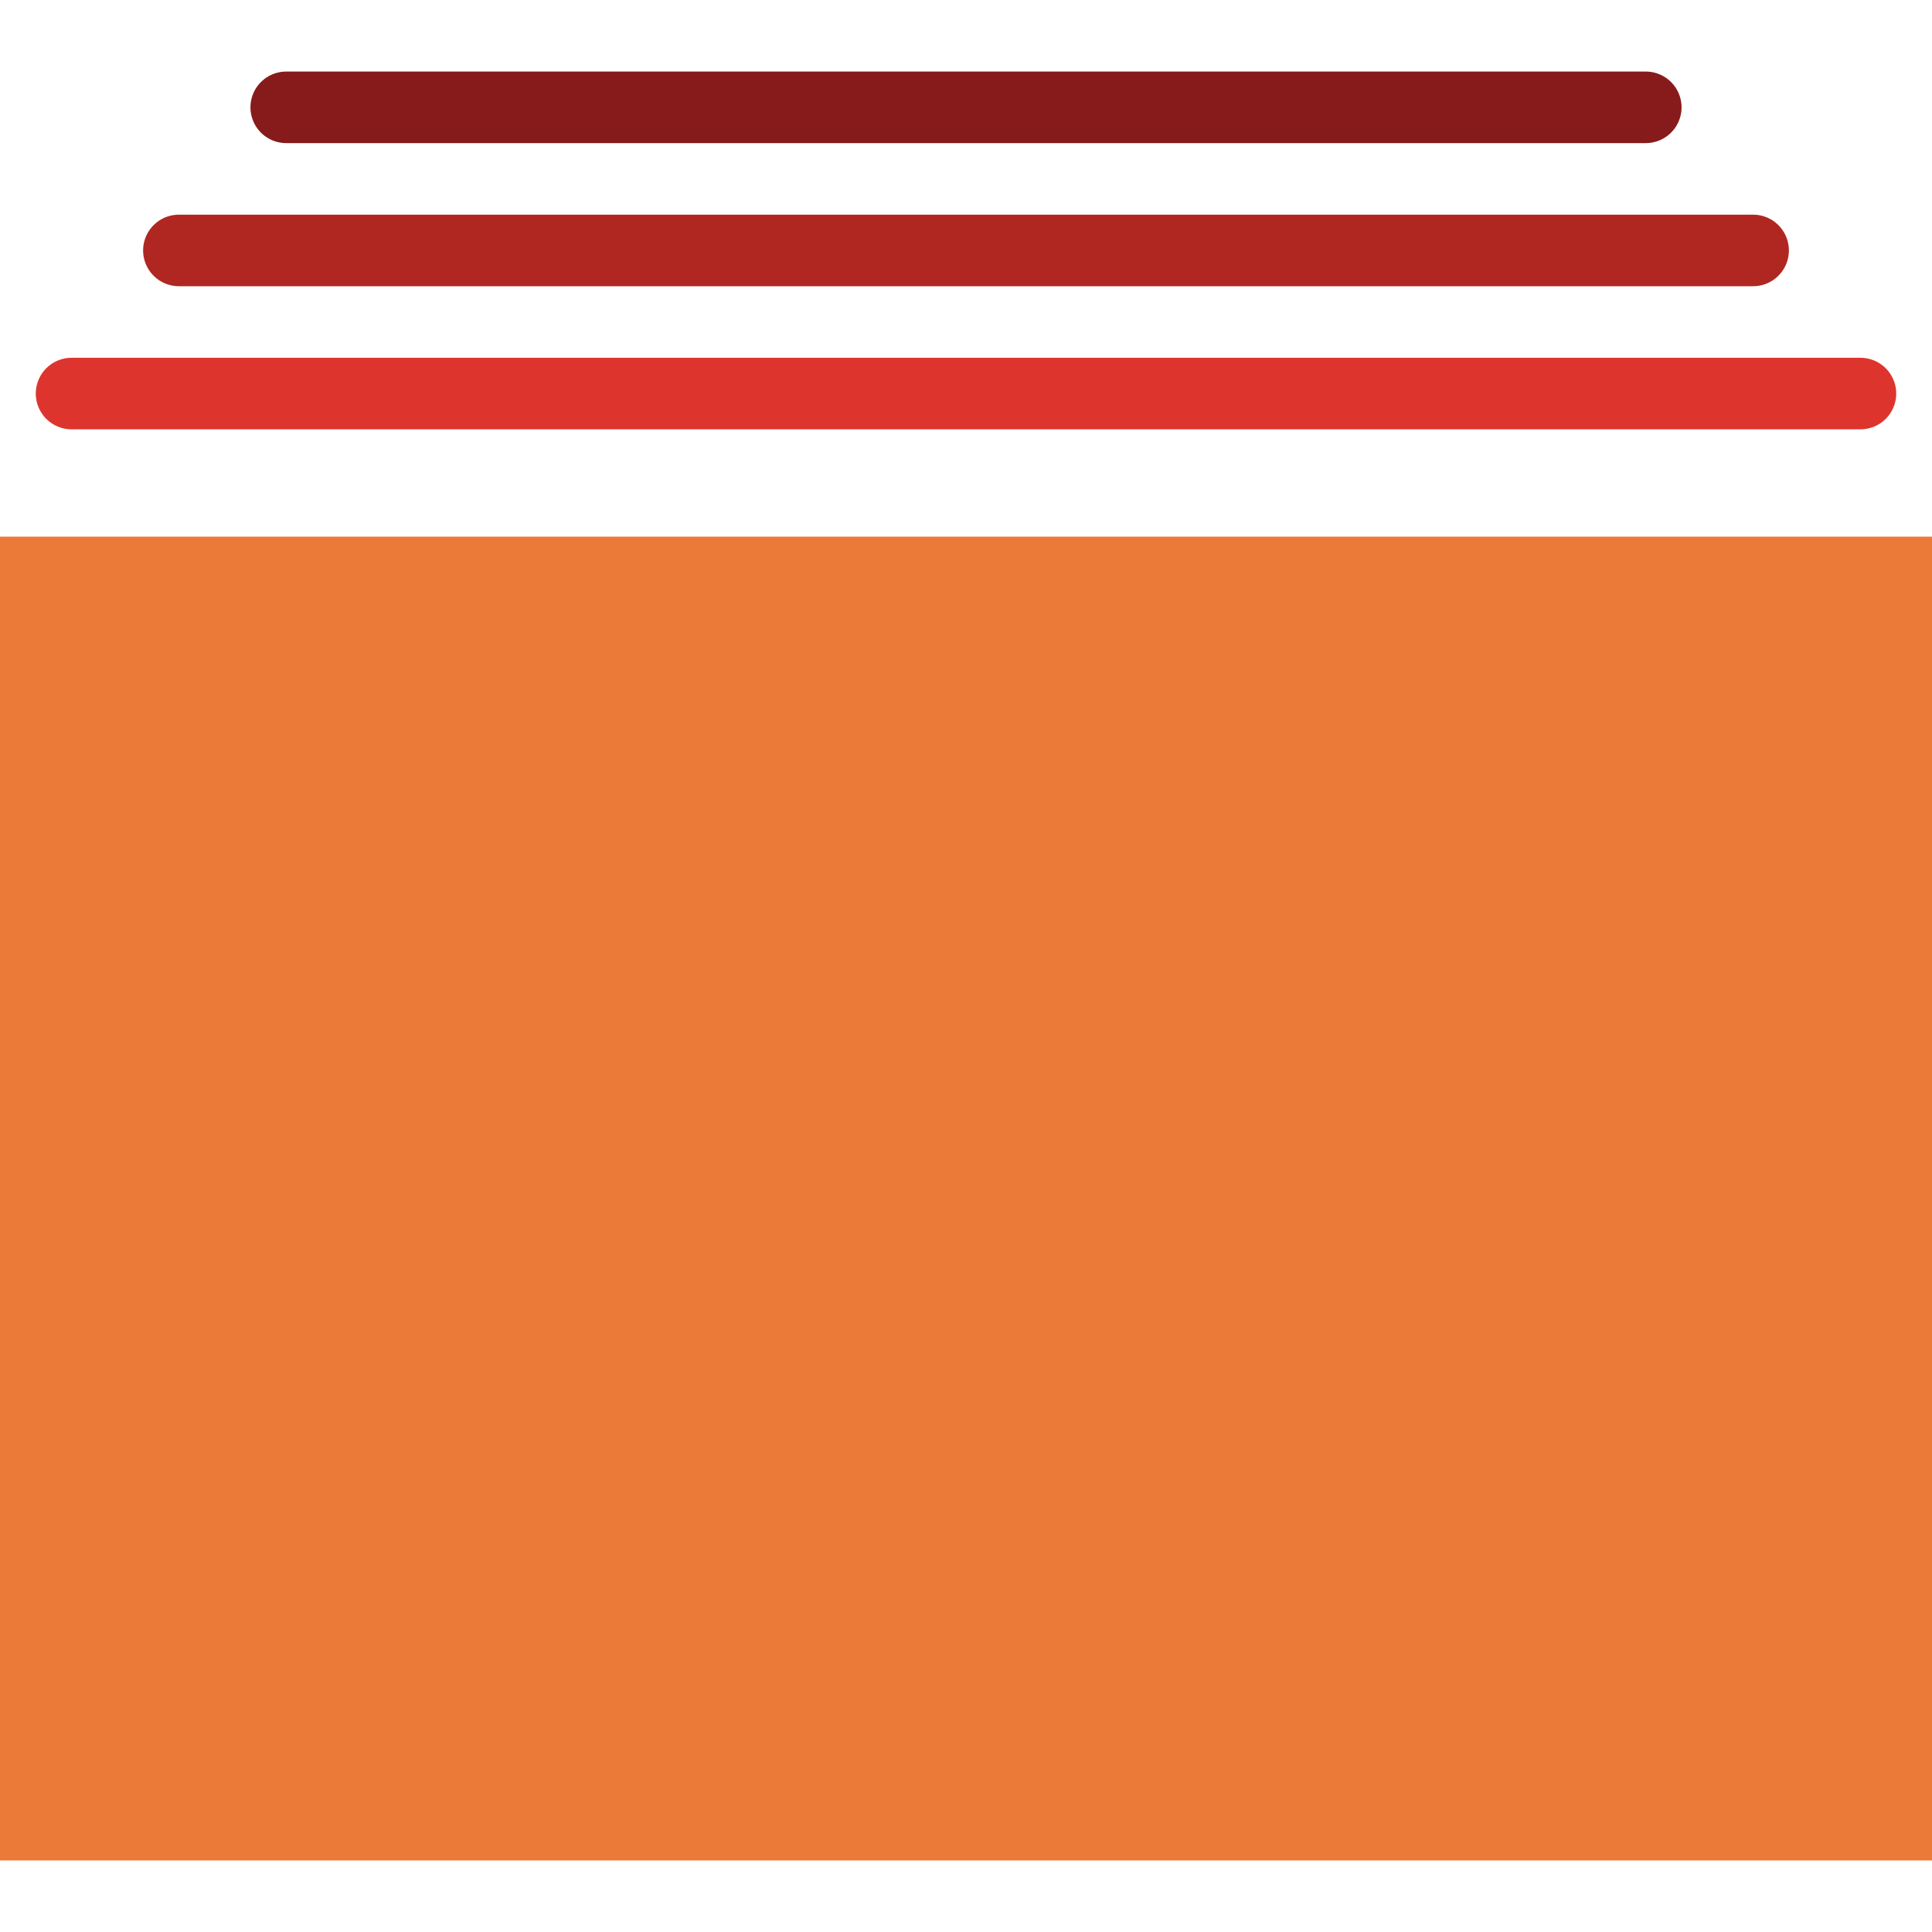
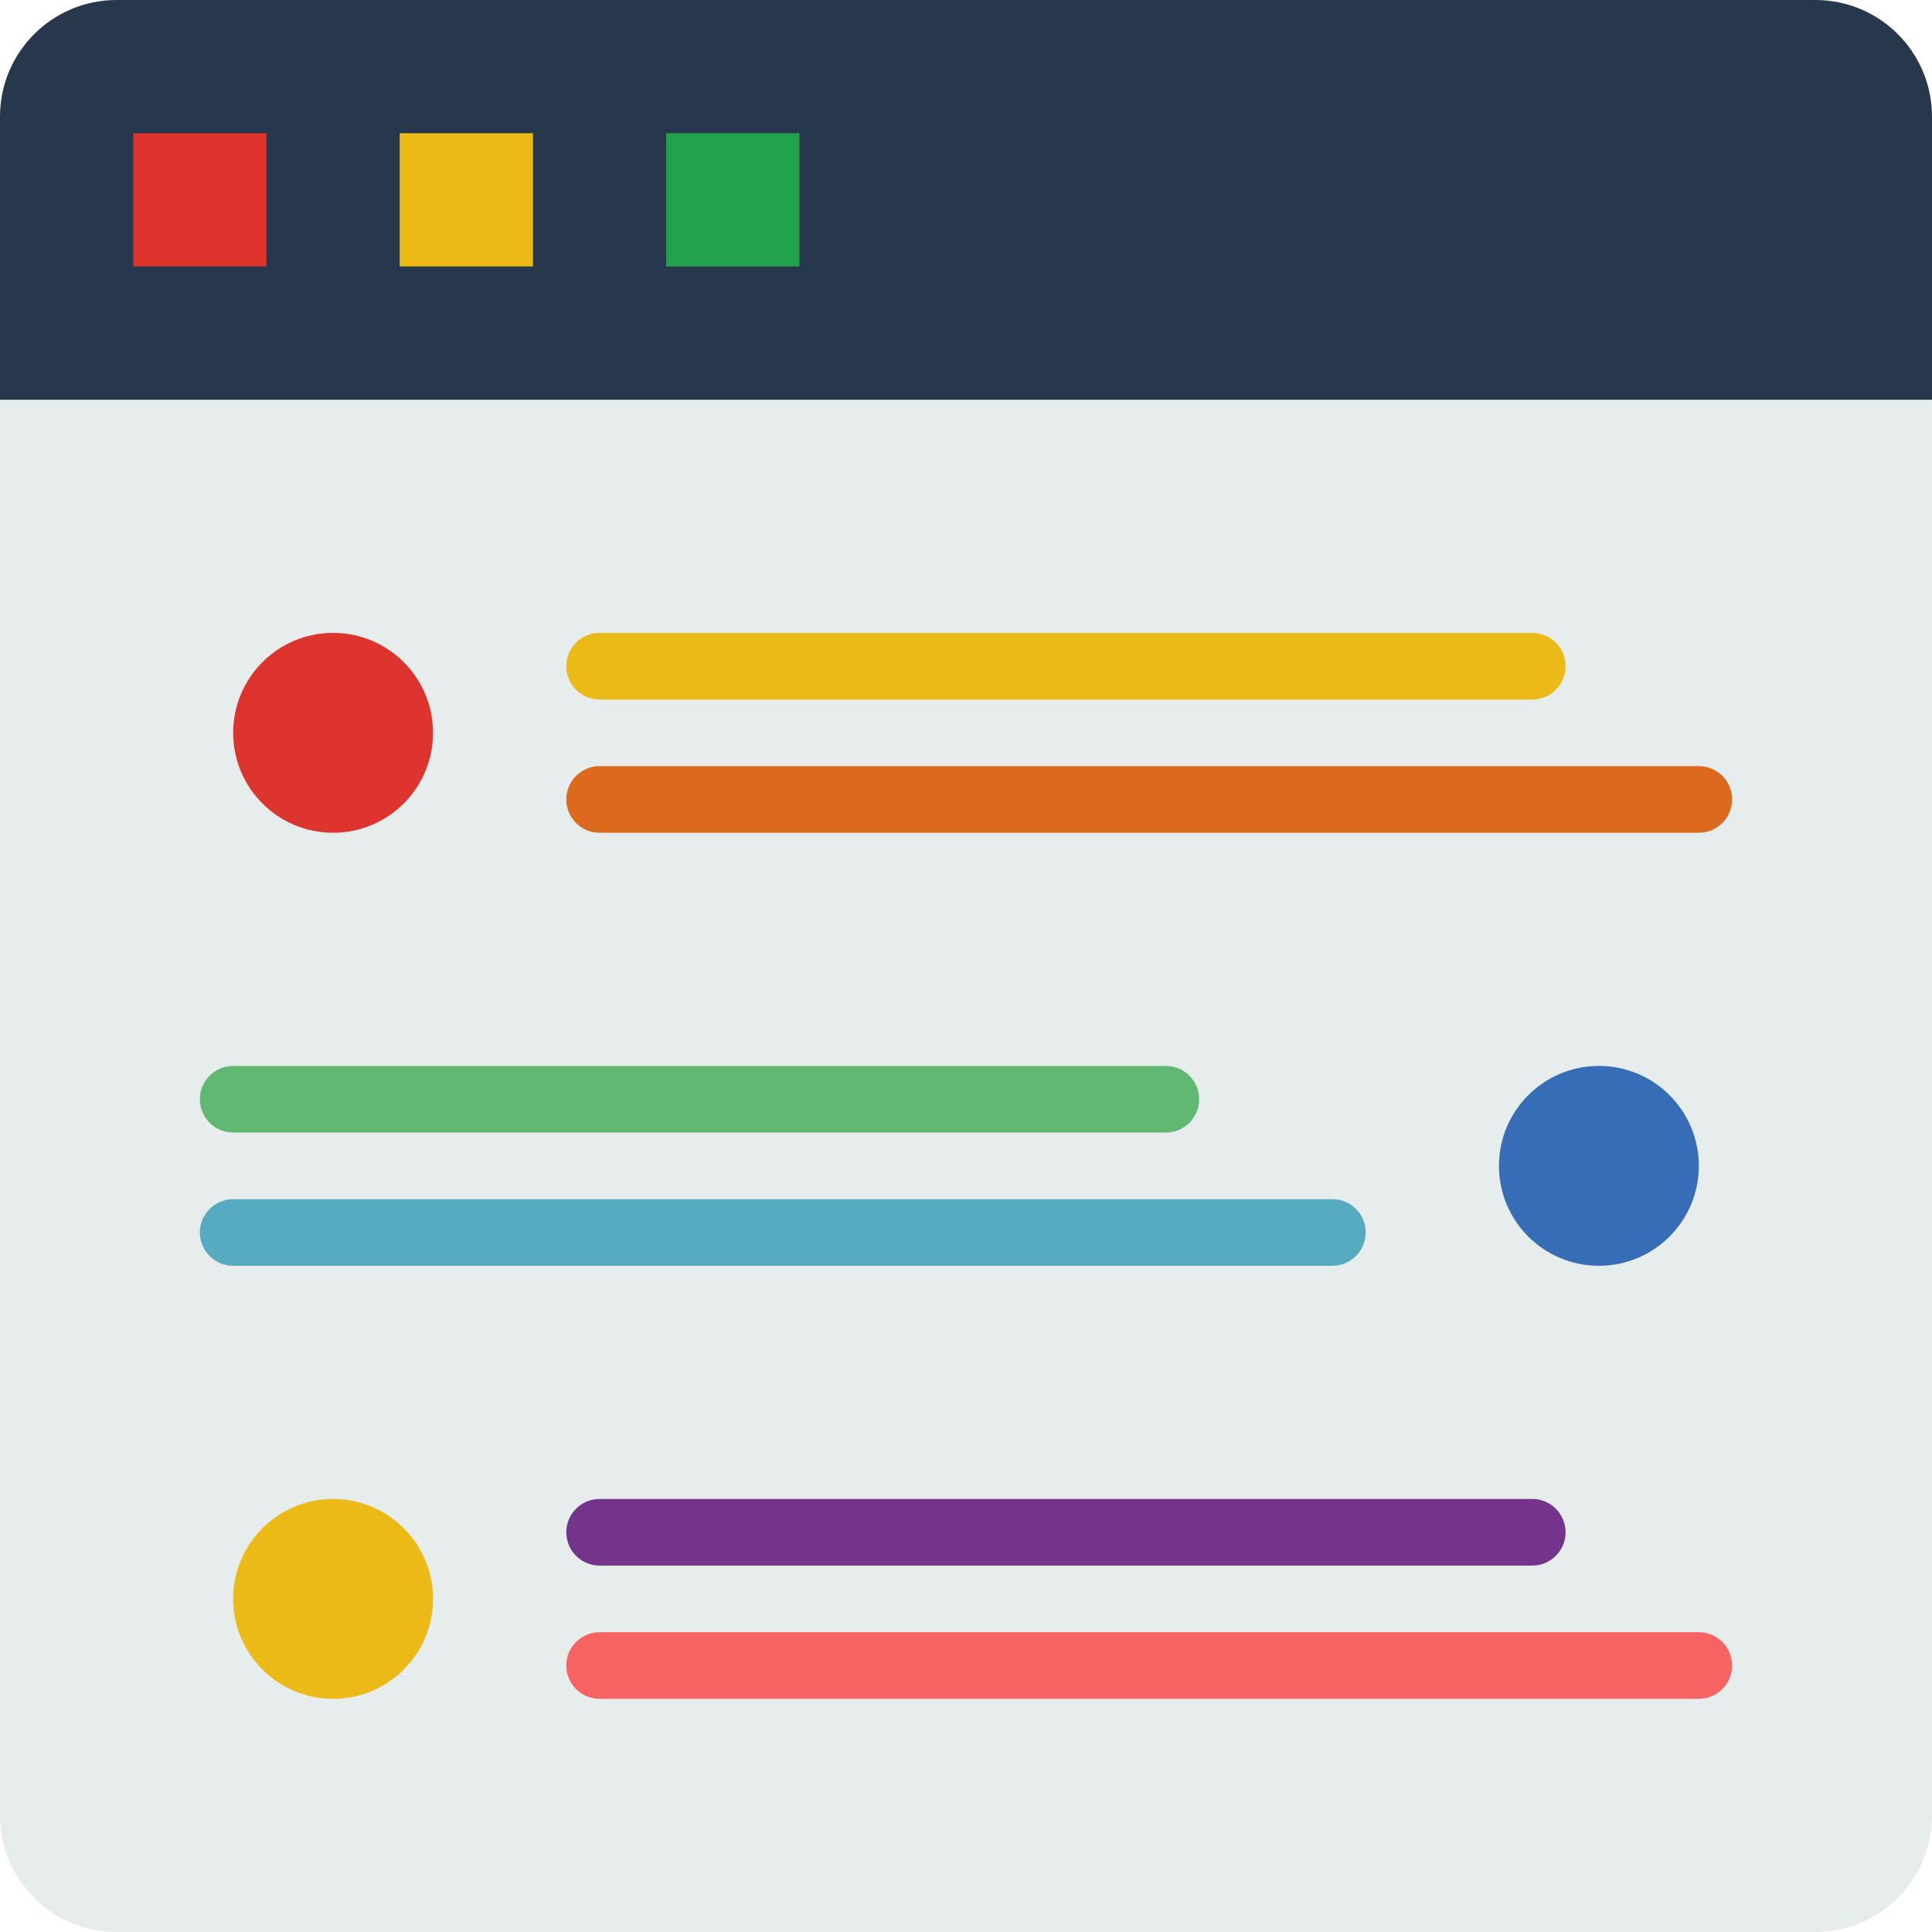
- <svg xmlns="http://www.w3.org/2000/svg" version="1.1" id="Capa_1" x="0px" y="0px" viewBox="0 0 54 54" style="enable-background:new 0 0 54 54;" xml:space="preserve">
-   <rect y="15" style="fill:#EB7937;" width="54" height="37" />
-   <line style="fill:none;stroke:#DD352E;stroke-width:2;stroke-linecap:round;stroke-miterlimit:10;" x1="2" y1="11" x2="52" y2="11" />
-   <line style="fill:none;stroke:#B02721;stroke-width:2;stroke-linecap:round;stroke-miterlimit:10;" x1="5" y1="7" x2="49" y2="7" />
-   <line style="fill:none;stroke:#871B1B;stroke-width:2;stroke-linecap:round;stroke-miterlimit:10;" x1="8" y1="3" x2="46" y2="3" />
-   <g>
- </g>
-   <g>
- </g>
-   <g>
- </g>
-   <g>
- </g>
-   <g>
- </g>
-   <g>
- </g>
-   <g>
- </g>
-   <g>
- </g>
-   <g>
- </g>
-   <g>
- </g>
-   <g>
- </g>
-   <g>
- </g>
-   <g>
- </g>
-   <g>
- </g>
-   <g>
- </g>
+ <svg xmlns="http://www.w3.org/2000/svg" height="512pt" viewBox="0 0 512 512" width="512pt">
+   <g fill-rule="evenodd">
+     <path d="m481.102 512h-450.203c-17.066 0-30.898-13.832-30.898-30.898v-392.824h512v392.824c0 17.066-13.832 30.898-30.898 30.898zm0 0" fill="#e7eced" />
+     <path d="m512 105.93h-512v-75.031c0-17.066 13.832-30.898 30.898-30.898h450.203c17.066 0 30.898 13.832 30.898 30.898zm0 0" fill="#28384c" />
+     <path d="m35.309 35.309h35.312v35.312h-35.312zm0 0" fill="#dd352e" />
+     <path d="m105.93 35.309h35.312v35.312h-35.312zm0 0" fill="#ebba16" />
+     <path d="m176.551 35.309h35.312v35.312h-35.312zm0 0" fill="#23a24d" />
+   </g>
+   <path d="m114.758 194.207c0 14.625-11.855 26.484-26.48 26.484-14.629 0-26.484-11.859-26.484-26.484s11.855-26.484 26.484-26.484c14.625 0 26.48 11.859 26.48 26.484zm0 0" fill="#dd352e" />
+   <path d="m450.207 308.965c0 14.625-11.855 26.484-26.484 26.484-14.625 0-26.48-11.859-26.48-26.484s11.855-26.48 26.48-26.48c14.629 0 26.484 11.855 26.484 26.48zm0 0" fill="#366db6" />
+   <path d="m114.758 423.723c0 14.629-11.855 26.484-26.48 26.484-14.629 0-26.484-11.855-26.484-26.484 0-14.625 11.855-26.48 26.484-26.48 14.625 0 26.48 11.855 26.48 26.48zm0 0" fill="#ebba16" />
+   <path d="m406.07 185.379h-247.172c-4.875 0-8.828-3.953-8.828-8.828 0-4.871 3.953-8.828 8.828-8.828h247.172c4.871 0 8.828 3.957 8.828 8.828 0 4.875-3.957 8.828-8.828 8.828zm0 0" fill="#ebba16" />
+   <path d="m450.207 220.691h-291.309c-4.875 0-8.828-3.957-8.828-8.828 0-4.875 3.953-8.828 8.828-8.828h291.309c4.871 0 8.828 3.953 8.828 8.828 0 4.871-3.957 8.828-8.828 8.828zm0 0" fill="#dc691d" />
+   <path d="m308.965 300.137h-247.172c-4.871 0-8.828-3.953-8.828-8.828 0-4.871 3.957-8.824 8.828-8.824h247.172c4.875 0 8.828 3.953 8.828 8.824 0 4.875-3.953 8.828-8.828 8.828zm0 0" fill="#61b872" />
+   <path d="m353.102 335.449h-291.309c-4.871 0-8.828-3.957-8.828-8.828 0-4.875 3.957-8.828 8.828-8.828h291.309c4.875 0 8.828 3.953 8.828 8.828 0 4.871-3.953 8.828-8.828 8.828zm0 0" fill="#57abc1" />
+   <path d="m406.07 414.898h-247.172c-4.875 0-8.828-3.957-8.828-8.828 0-4.875 3.953-8.828 8.828-8.828h247.172c4.871 0 8.828 3.953 8.828 8.828 0 4.871-3.957 8.828-8.828 8.828zm0 0" fill="#75348b" />
+   <path d="m450.207 450.207h-291.309c-4.875 0-8.828-3.953-8.828-8.828 0-4.871 3.953-8.828 8.828-8.828h291.309c4.871 0 8.828 3.957 8.828 8.828 0 4.875-3.957 8.828-8.828 8.828zm0 0" fill="#f76363" />
</svg>
